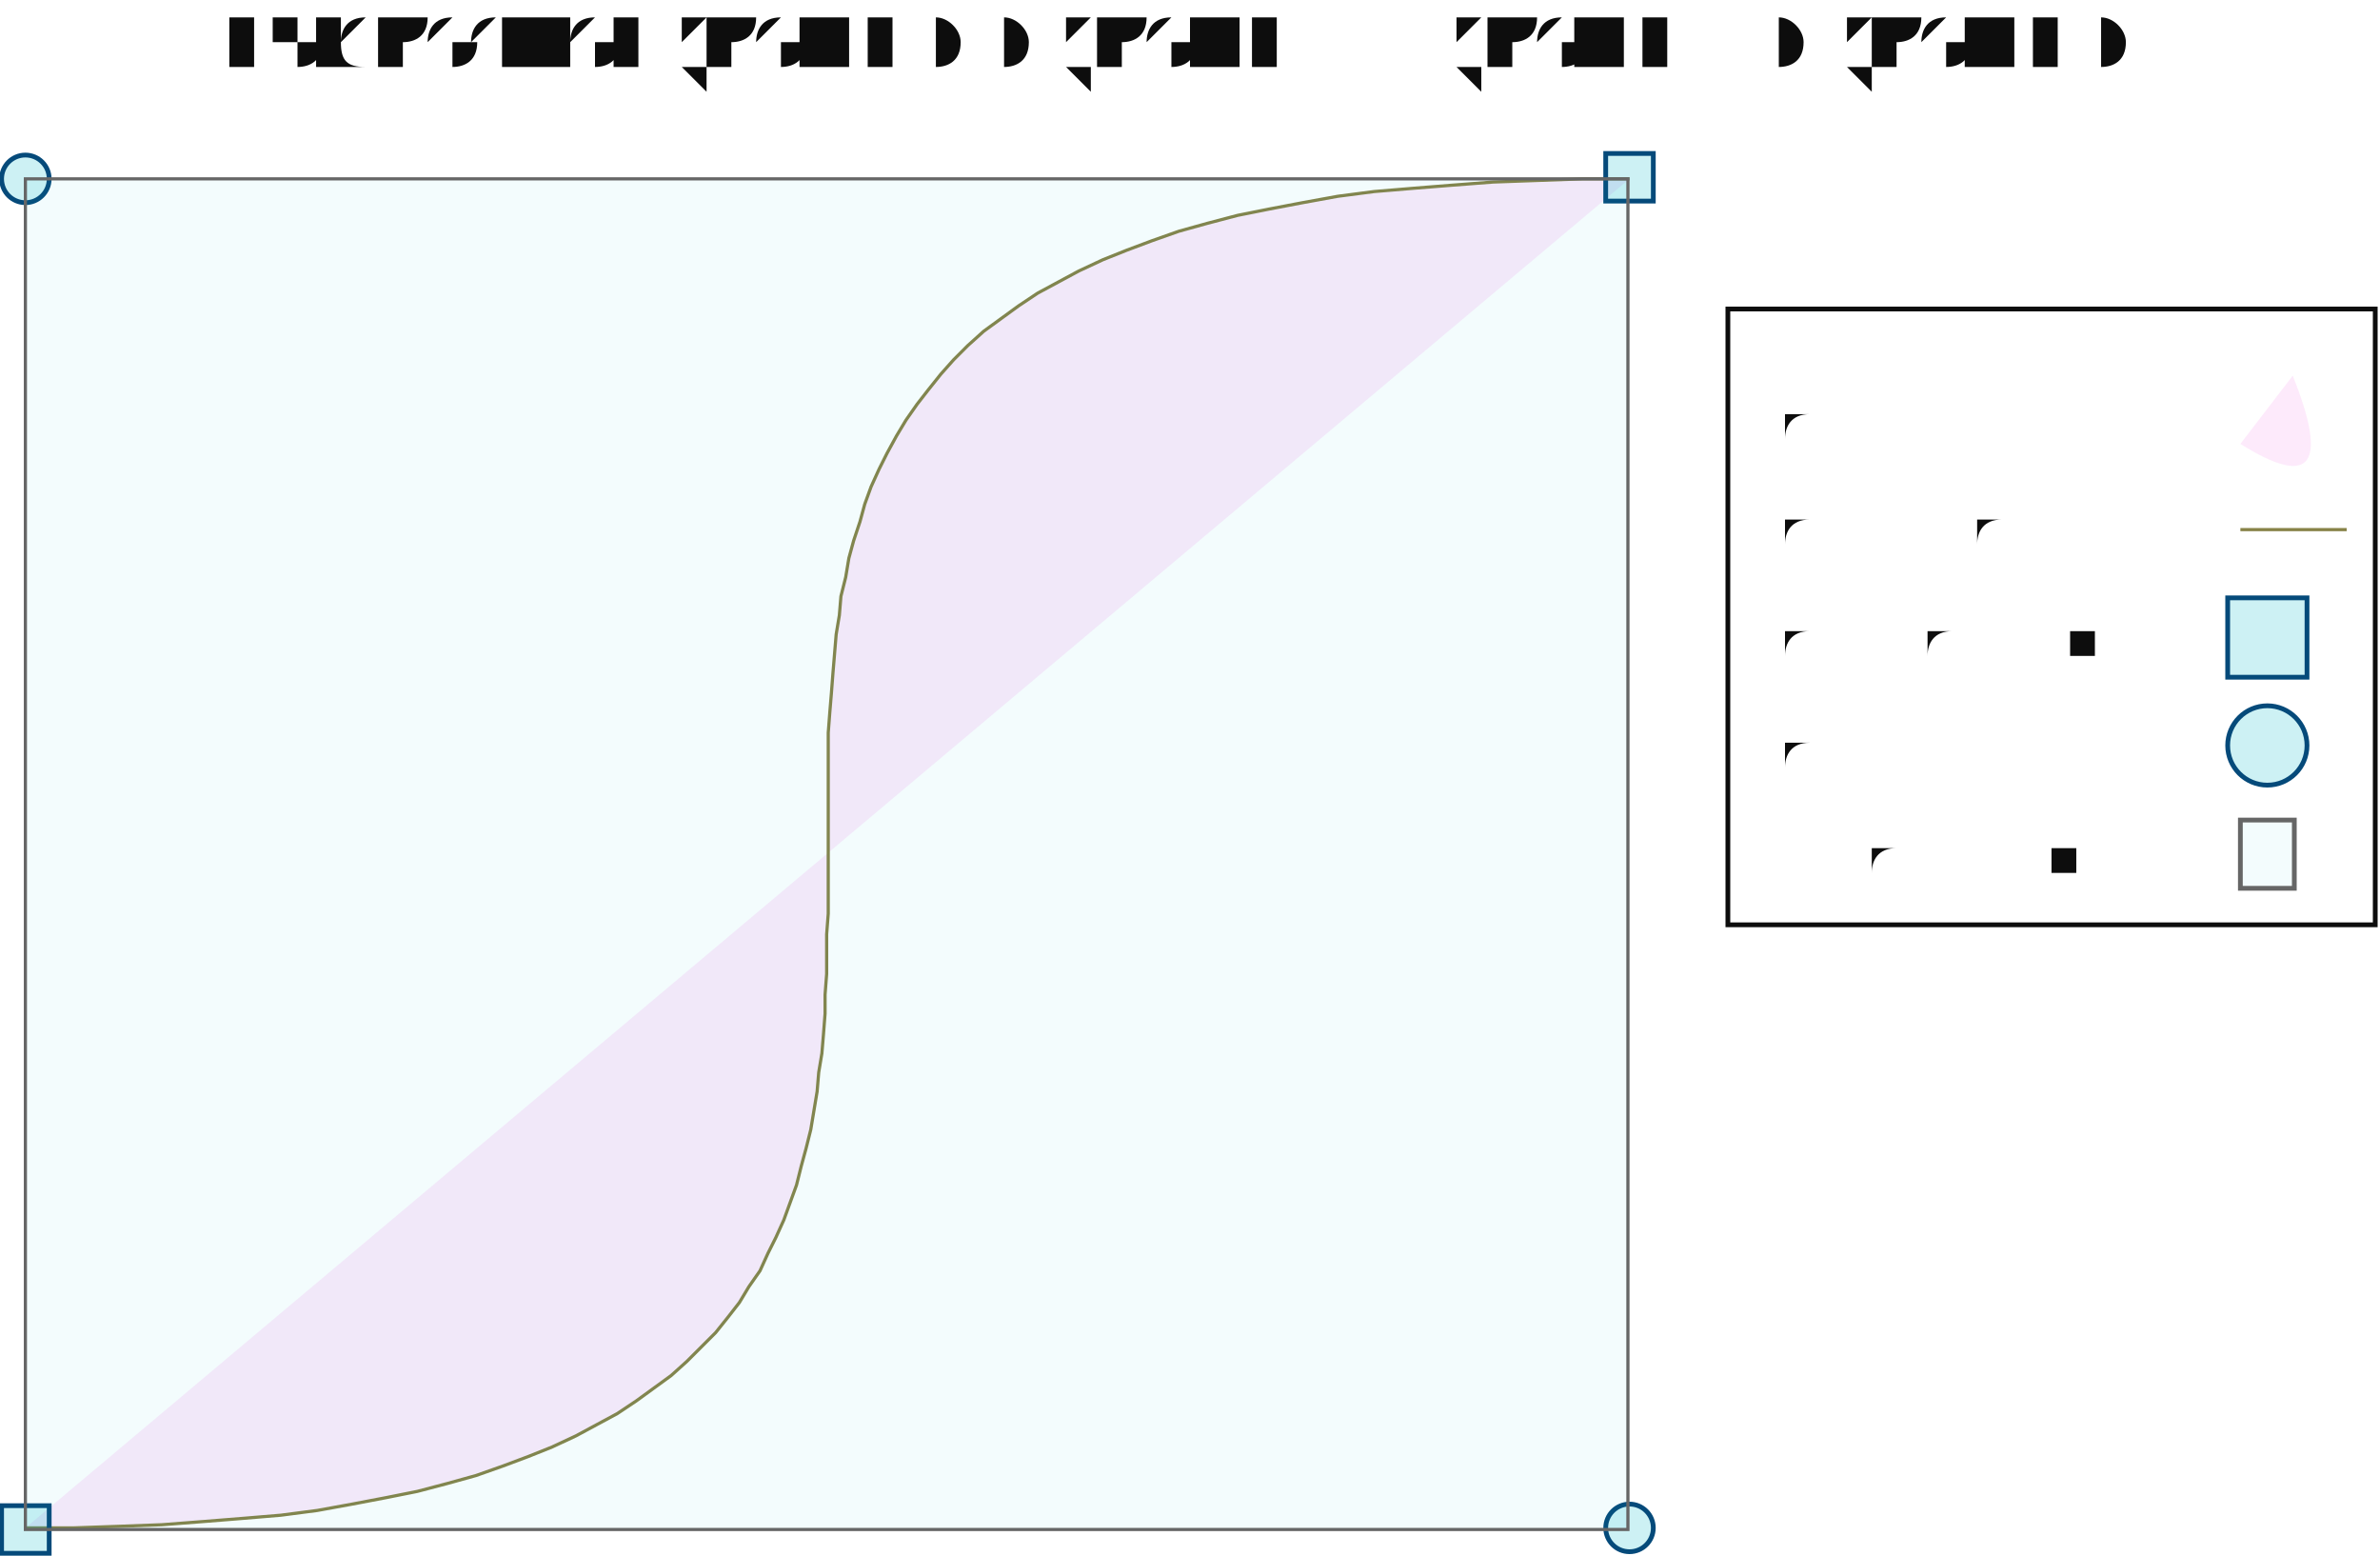
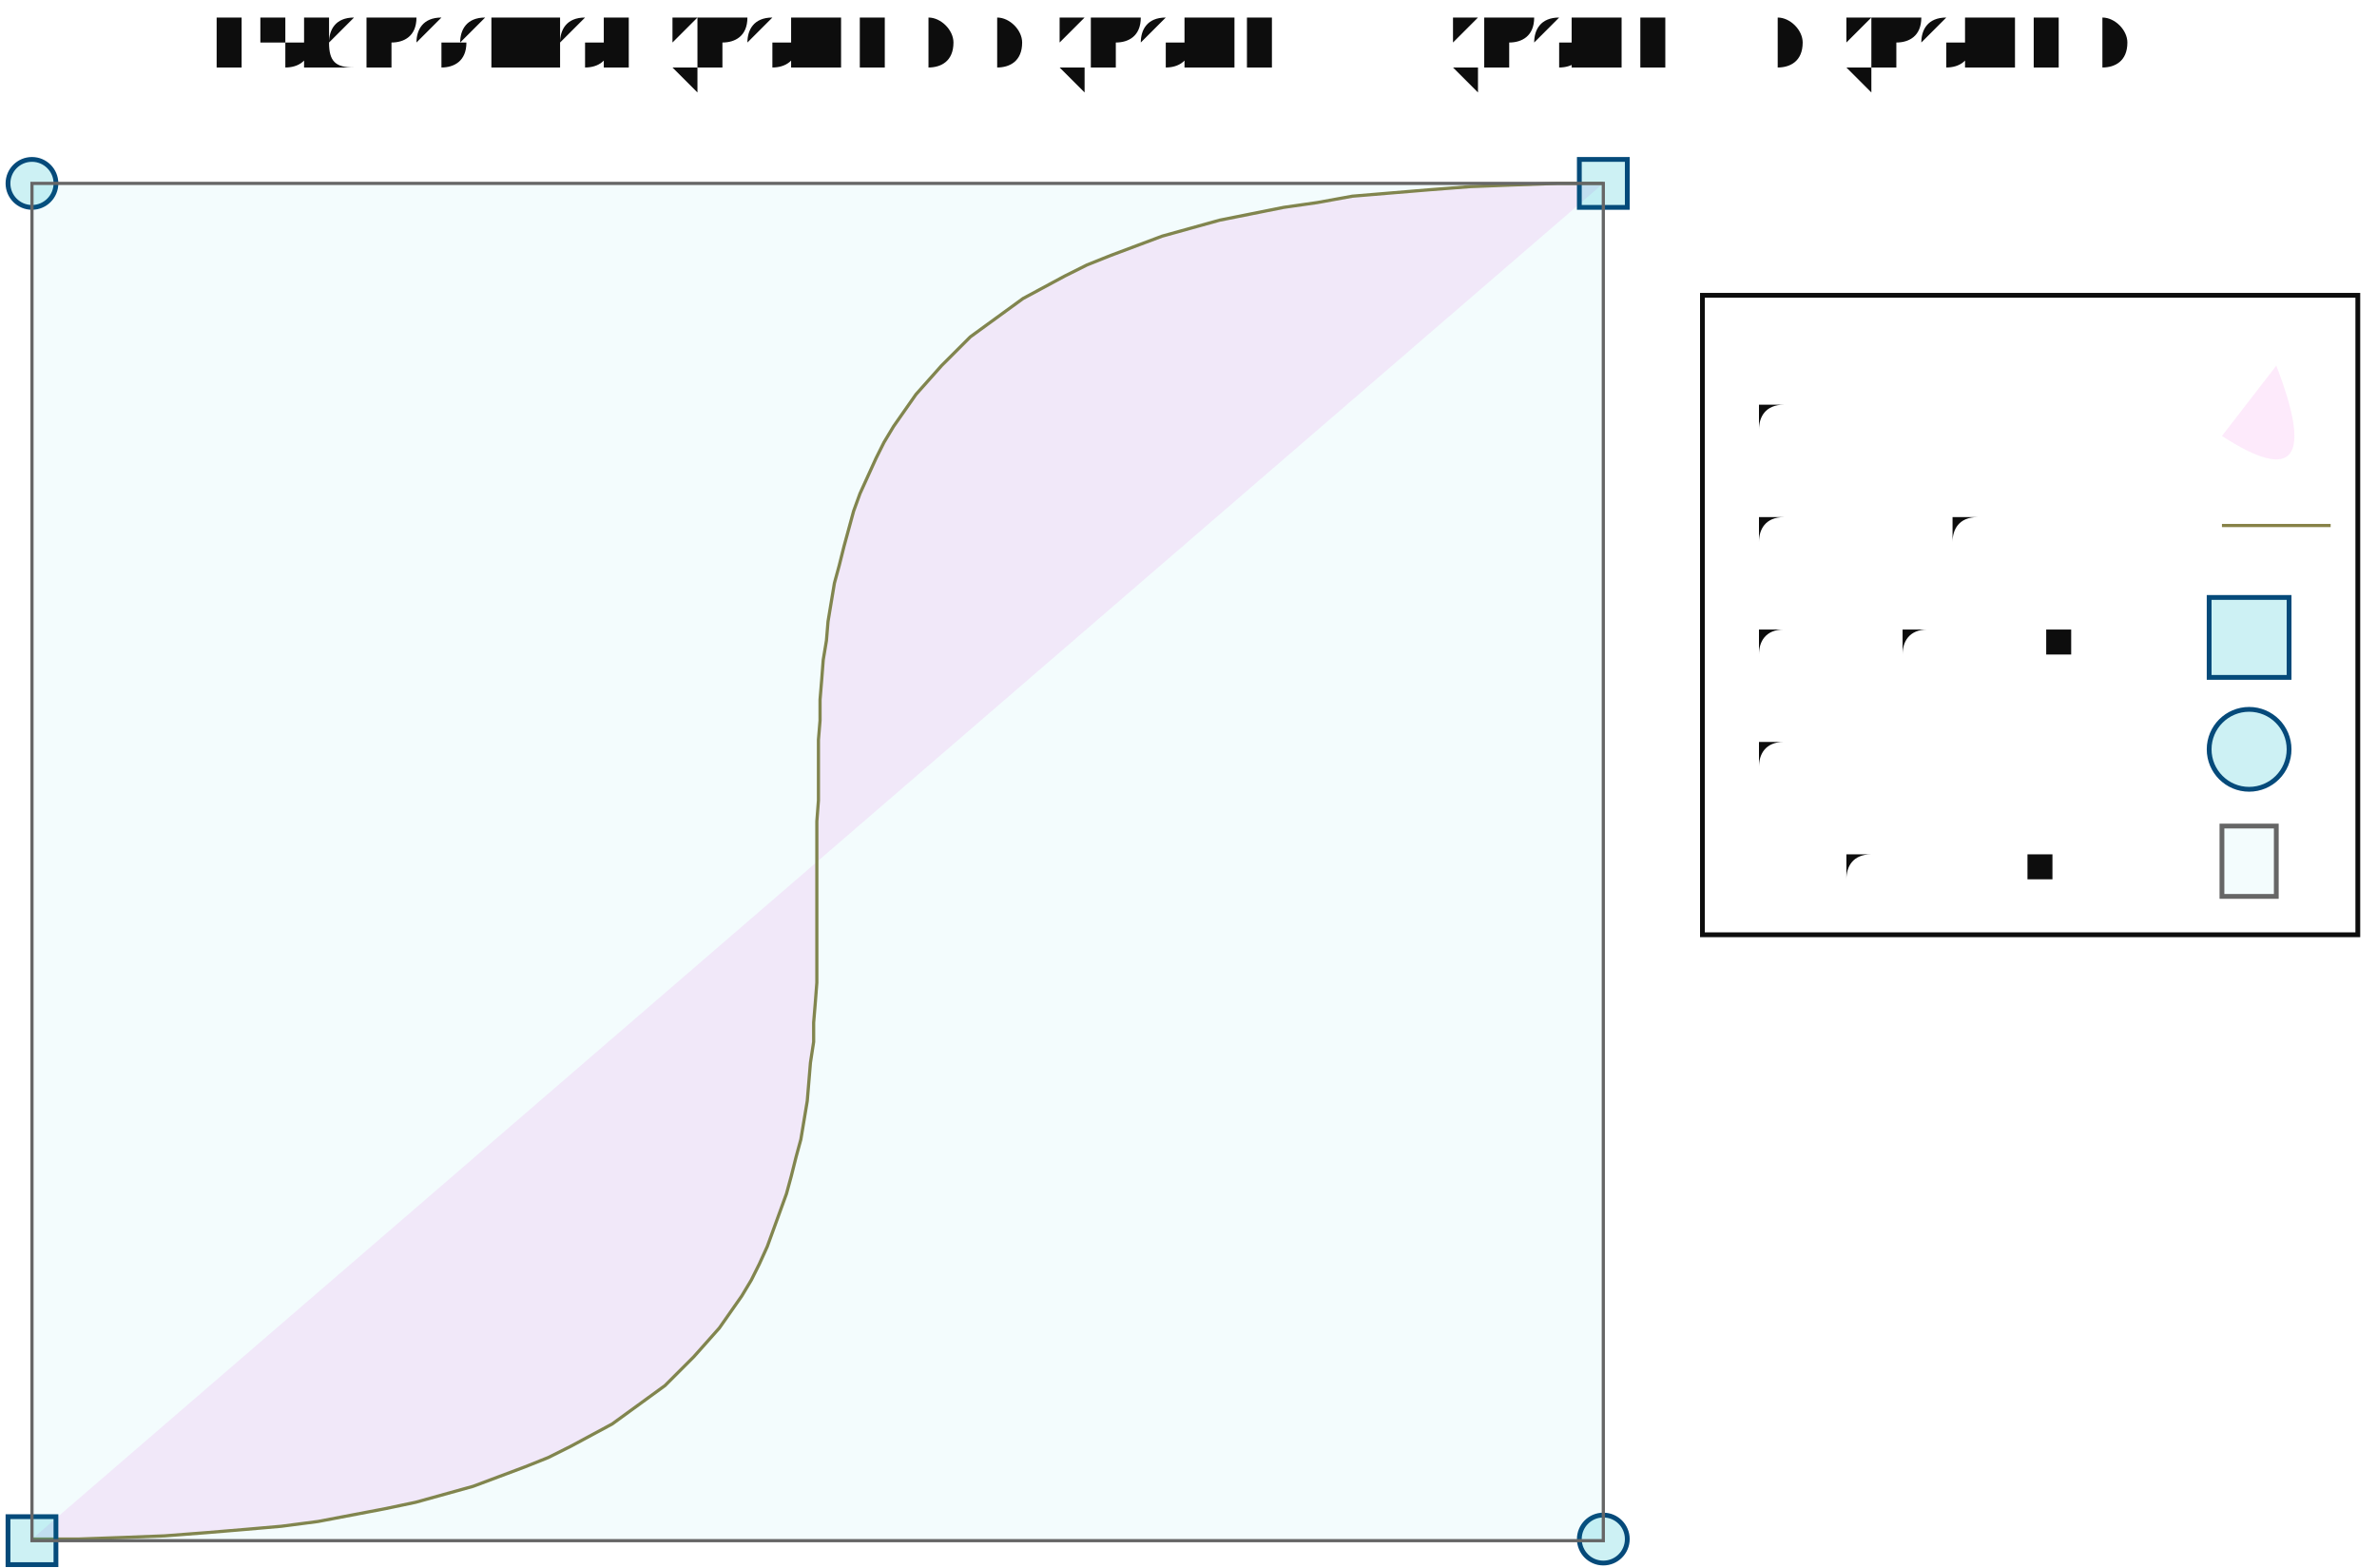
- <svg xmlns="http://www.w3.org/2000/svg" width="459" height="300" viewBox="-0.75 -0.479 1.5 0.979">
+ <svg xmlns="http://www.w3.org/2000/svg" width="455" height="300" viewBox="-0.741 -0.479 1.487 0.979">
  <style>svg {
  color-scheme: light dark;
}
{
  .canvas g, .title g, .axisbar g, .ticktext g, .tickglyph g, .ticklines g, .legendContent g text {
    fill: rgb(5%, 5%, 5%);
  }
  .ticklines g, .tickglyph g, .legendBorder g {
    stroke: rgb(5%, 5%, 5%);
  }
  .legendBorder g {
    fill: rgb(94%, 94%, 94%);
  }
}
@media (prefers-color-scheme:dark) {
  .canvas g, .title g, .axisbar g, .ticktext g, .tickglyph g, .ticklines g, .legendContent g text {
    fill: rgb(94%, 94%, 94%);
  }
  .ticklines g, .tickglyph g, .legendBorder g {
    stroke: rgb(94%, 94%, 94%);
  }
  .legendBorder g {
    fill: rgb(5%, 5%, 5%);
  }
}</style>
  <g class="chart">
    <g class="cubic">
      <g stroke-width="0.01" stroke="rgb(0%, 0%, 0%)" stroke-opacity="0" fill="rgb(96%, 60%, 92%)" fill-opacity="0.2">
-         <path d="M -0.734,0.483 C 0.277,0.483 -0.734,-0.367 0.277,-0.367" />
+         <path d="M -0.721,0.483 C 0.262,0.483 -0.721,-0.365 0.262,-0.365" />
      </g>
      <g stroke-width="0.002" stroke="rgb(53%, 51%, 28%)" stroke-opacity="1.0" fill="none">
-         <polyline points="-0.734,0.483 -0.704,0.483 -0.675,0.482 -0.648,0.481 -0.622,0.479 -0.597,0.477 -0.573,0.475 -0.55,0.472 -0.528,0.468 -0.507,0.464 -0.487,0.46 -0.468,0.455 -0.45,0.45 -0.433,0.444 -0.417,0.438 -0.402,0.432 -0.387,0.425 -0.374,0.418 -0.361,0.411 -0.349,0.403 -0.338,0.395 -0.327,0.387 -0.317,0.378 -0.308,0.369 -0.299,0.36 -0.291,0.35 -0.284,0.341 -0.278,0.331 -0.271,0.321 -0.266,0.31 -0.261,0.3 -0.256,0.289 -0.252,0.278 -0.248,0.267 -0.245,0.255 -0.242,0.244 -0.239,0.232 -0.237,0.22 -0.235,0.208 -0.234,0.196 -0.232,0.184 -0.231,0.172 -0.23,0.159 -0.23,0.147 -0.229,0.134 -0.229,0.122 -0.229,0.109 -0.228,0.096 -0.228,0.084 -0.228,0.071 -0.228,0.058 -0.228,0.045 -0.228,0.033 -0.228,0.02 -0.228,0.007 -0.228,-0.006 -0.228,-0.018 -0.227,-0.031 -0.226,-0.043 -0.225,-0.056 -0.224,-0.068 -0.223,-0.08 -0.221,-0.092 -0.22,-0.104 -0.217,-0.116 -0.215,-0.128 -0.212,-0.139 -0.208,-0.151 -0.205,-0.162 -0.201,-0.173 -0.196,-0.184 -0.191,-0.194 -0.185,-0.205 -0.179,-0.215 -0.172,-0.225 -0.165,-0.234 -0.157,-0.244 -0.149,-0.253 -0.14,-0.262 -0.13,-0.271 -0.119,-0.279 -0.108,-0.287 -0.096,-0.295 -0.083,-0.302 -0.07,-0.309 -0.055,-0.316 -0.04,-0.322 -0.024,-0.328 -0.007,-0.334 0.011,-0.339 0.03,-0.344 0.05,-0.348 0.071,-0.352 0.093,-0.356 0.116,-0.359 0.14,-0.361 0.165,-0.363 0.191,-0.365 0.219,-0.366 0.247,-0.367 0.277,-0.367" />
+         <polyline points="-0.721,0.483 -0.692,0.483 -0.664,0.482 -0.638,0.481 -0.612,0.479 -0.588,0.477 -0.565,0.475 -0.542,0.472 -0.521,0.468 -0.5,0.464 -0.481,0.46 -0.463,0.455 -0.445,0.45 -0.429,0.444 -0.413,0.438 -0.398,0.432 -0.384,0.425 -0.371,0.418 -0.358,0.411 -0.347,0.403 -0.336,0.395 -0.325,0.387 -0.316,0.378 -0.307,0.369 -0.299,0.36 -0.291,0.351 -0.284,0.341 -0.277,0.331 -0.271,0.321 -0.266,0.311 -0.261,0.3 -0.257,0.289 -0.253,0.278 -0.249,0.267 -0.246,0.256 -0.243,0.244 -0.24,0.233 -0.238,0.221 -0.236,0.209 -0.235,0.197 -0.234,0.185 -0.232,0.172 -0.232,0.16 -0.231,0.148 -0.23,0.135 -0.23,0.122 -0.23,0.11 -0.23,0.097 -0.23,0.085 -0.23,0.072 -0.23,0.059 -0.23,0.046 -0.23,0.034 -0.229,0.021 -0.229,0.008 -0.229,-0.004 -0.229,-0.017 -0.228,-0.029 -0.228,-0.042 -0.227,-0.054 -0.226,-0.067 -0.224,-0.079 -0.223,-0.091 -0.221,-0.103 -0.219,-0.115 -0.216,-0.126 -0.213,-0.138 -0.21,-0.149 -0.207,-0.16 -0.203,-0.171 -0.198,-0.182 -0.193,-0.193 -0.188,-0.203 -0.182,-0.213 -0.175,-0.223 -0.168,-0.233 -0.16,-0.242 -0.152,-0.251 -0.143,-0.26 -0.134,-0.269 -0.123,-0.277 -0.112,-0.285 -0.101,-0.293 -0.088,-0.3 -0.075,-0.307 -0.061,-0.314 -0.046,-0.32 -0.03,-0.326 -0.014,-0.332 0.004,-0.337 0.022,-0.342 0.042,-0.346 0.062,-0.35 0.083,-0.353 0.105,-0.357 0.129,-0.359 0.153,-0.361 0.179,-0.363 0.205,-0.364 0.233,-0.365 0.262,-0.365" />
      </g>
      <g stroke-width="0.003" stroke="rgb(2%, 29%, 48%)" stroke-opacity="1.0" fill="rgb(2%, 73%, 80%)" fill-opacity="0.2">
-         <rect width="0.03" height="0.03" x="-0.749" y="0.469" />
-         <rect width="0.03" height="0.03" x="0.262" y="-0.383" />
+         <rect width="0.03" height="0.03" x="-0.736" y="0.469" />
+         <rect width="0.03" height="0.03" x="0.247" y="-0.38" />
      </g>
      <g stroke-width="0.003" stroke="rgb(2%, 29%, 48%)" stroke-opacity="1.0" fill="rgb(2%, 73%, 80%)" fill-opacity="0.2">
-         <circle cx="0.277" cy="0.483" r="0.015" />
-         <circle cx="-0.734" cy="-0.367" r="0.015" />
+         <circle cx="0.262" cy="0.483" r="0.015" />
+         <circle cx="-0.721" cy="-0.365" r="0.015" />
      </g>
      <g stroke-width="0.002" stroke="rgb(40%, 40%, 40%)" stroke-opacity="1.0" fill="rgb(2%, 73%, 80%)" fill-opacity="0.05">
-         <rect width="1.01" height="0.851" x="-0.734" y="-0.367" />
+         <rect width="0.983" height="0.849" x="-0.721" y="-0.365" />
      </g>
    </g>
  </g>
  <g class="hud">
    <g class="legend">
      <g class="legendBorder">
        <g stroke-width="0.003" stroke="rgb(5%, 5%, 5%)" stroke-opacity="1.0" fill="rgb(5%, 5%, 5%)" fill-opacity="0">
-           <rect width="0.408" height="0.388" x="0.339" y="-0.285" />
+           <rect width="0.41" height="0.4" x="0.324" y="-0.295" />
        </g>
      </g>
      <g class="legendContent">
        <g stroke-width="0.0" stroke="none" fill="rgb(5%, 5%, 5%)" fill-opacity="1.0" font-size="0.034" text-anchor="start">
-           <text x="0.355" y="0.069">Bounding Box</text>
+           <text x="0.341" y="0.07">Bounding Box</text>
        </g>
        <g stroke-width="0.003" stroke="rgb(40%, 40%, 40%)" stroke-opacity="1.0" fill="rgb(2%, 73%, 80%)" fill-opacity="0.05">
-           <rect width="0.034" height="0.043" x="0.662" y="0.037" />
+           <rect width="0.034" height="0.044" x="0.649" y="0.037" />
        </g>
        <g stroke-width="0.0" stroke="none" fill="rgb(5%, 5%, 5%)" fill-opacity="1.0" font-size="0.034" text-anchor="start">
-           <text x="0.355" y="0.001">Path Control Point</text>
+           <text x="0.341" y="-0">Path Control Point</text>
        </g>
        <g stroke-width="0.003" stroke="rgb(2%, 29%, 48%)" stroke-opacity="1.0" fill="rgb(2%, 73%, 80%)" fill-opacity="0.2">
-           <circle cx="0.679" cy="-0.01" r="0.025" />
+           <circle cx="0.666" cy="-0.011" r="0.025" />
        </g>
        <g stroke-width="0.0" stroke="none" fill="rgb(5%, 5%, 5%)" fill-opacity="1.0" font-size="0.034" text-anchor="start">
-           <text x="0.355" y="-0.068">Path Endpoints</text>
+           <text x="0.341" y="-0.07">Path Endpoints</text>
        </g>
        <g stroke-width="0.003" stroke="rgb(2%, 29%, 48%)" stroke-opacity="1.0" fill="rgb(2%, 73%, 80%)" fill-opacity="0.2">
-           <rect width="0.05" height="0.05" x="0.654" y="-0.103" />
+           <rect width="0.05" height="0.05" x="0.641" y="-0.106" />
        </g>
        <g stroke-width="0.0" stroke="none" fill="rgb(5%, 5%, 5%)" fill-opacity="1.0" font-size="0.034" text-anchor="start">
-           <text x="0.355" y="-0.136">Path Chord</text>
+           <text x="0.341" y="-0.141">Path Chord</text>
        </g>
        <g stroke-width="0.002" stroke="rgb(53%, 51%, 28%)" stroke-opacity="1.0" fill="none">
-           <polyline points="0.662,-0.146 0.729,-0.146" />
+           <polyline points="0.649,-0.151 0.717,-0.151" />
        </g>
        <g stroke-width="0.0" stroke="none" fill="rgb(5%, 5%, 5%)" fill-opacity="1.0" font-size="0.034" text-anchor="start">
-           <text x="0.355" y="-0.204">Path Fill</text>
+           <text x="0.341" y="-0.211">Path Fill</text>
        </g>
        <g stroke-width="0.05" stroke="rgb(0%, 0%, 0%)" stroke-opacity="0" fill="rgb(96%, 60%, 92%)" fill-opacity="0.2">
-           <path d="M 0.662,-0.2 Q 0.729,-0.158 0.695,-0.243" />
+           <path d="M 0.649,-0.207 Q 0.717,-0.163 0.683,-0.251" />
        </g>
      </g>
    </g>
    <g class="title">
      <g stroke-width="0.0" stroke="none" fill="rgb(5%, 5%, 5%)" fill-opacity="1.0" font-size="0.054" text-anchor="middle">
        <text x="0.003" y="-0.436">CubicPosition (Point 0 0) (Point 1 1) (Point 1 0) (Point 0 1)</text>
      </g>
    </g>
  </g>
</svg>
